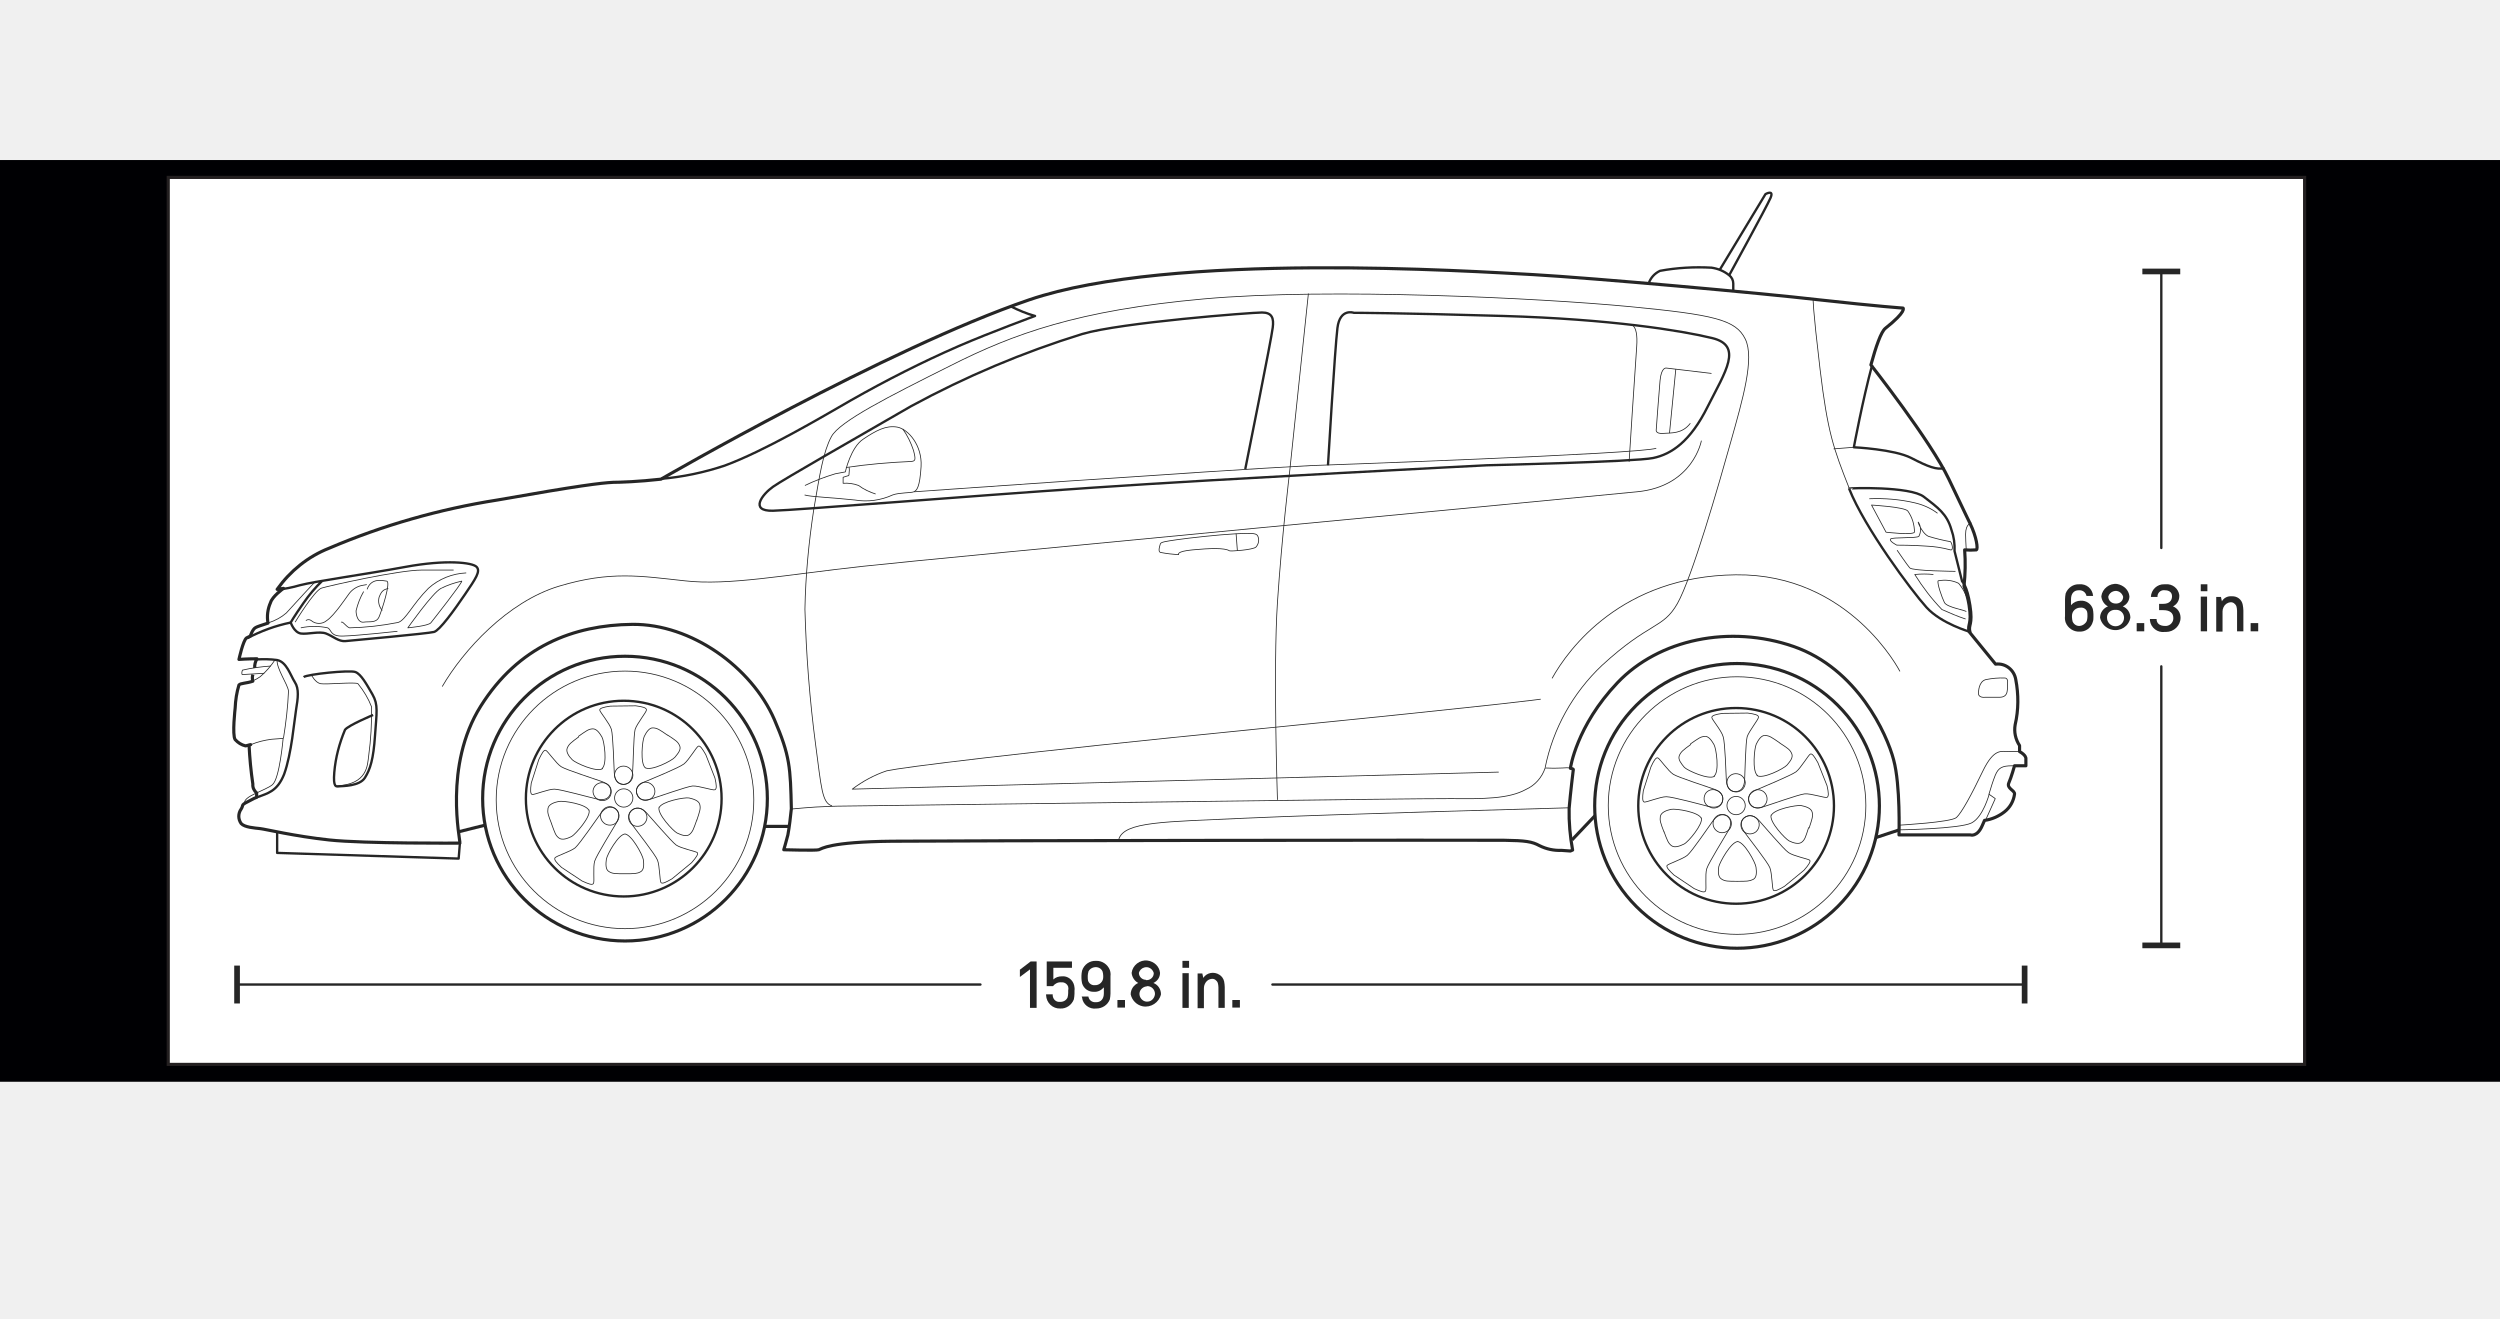
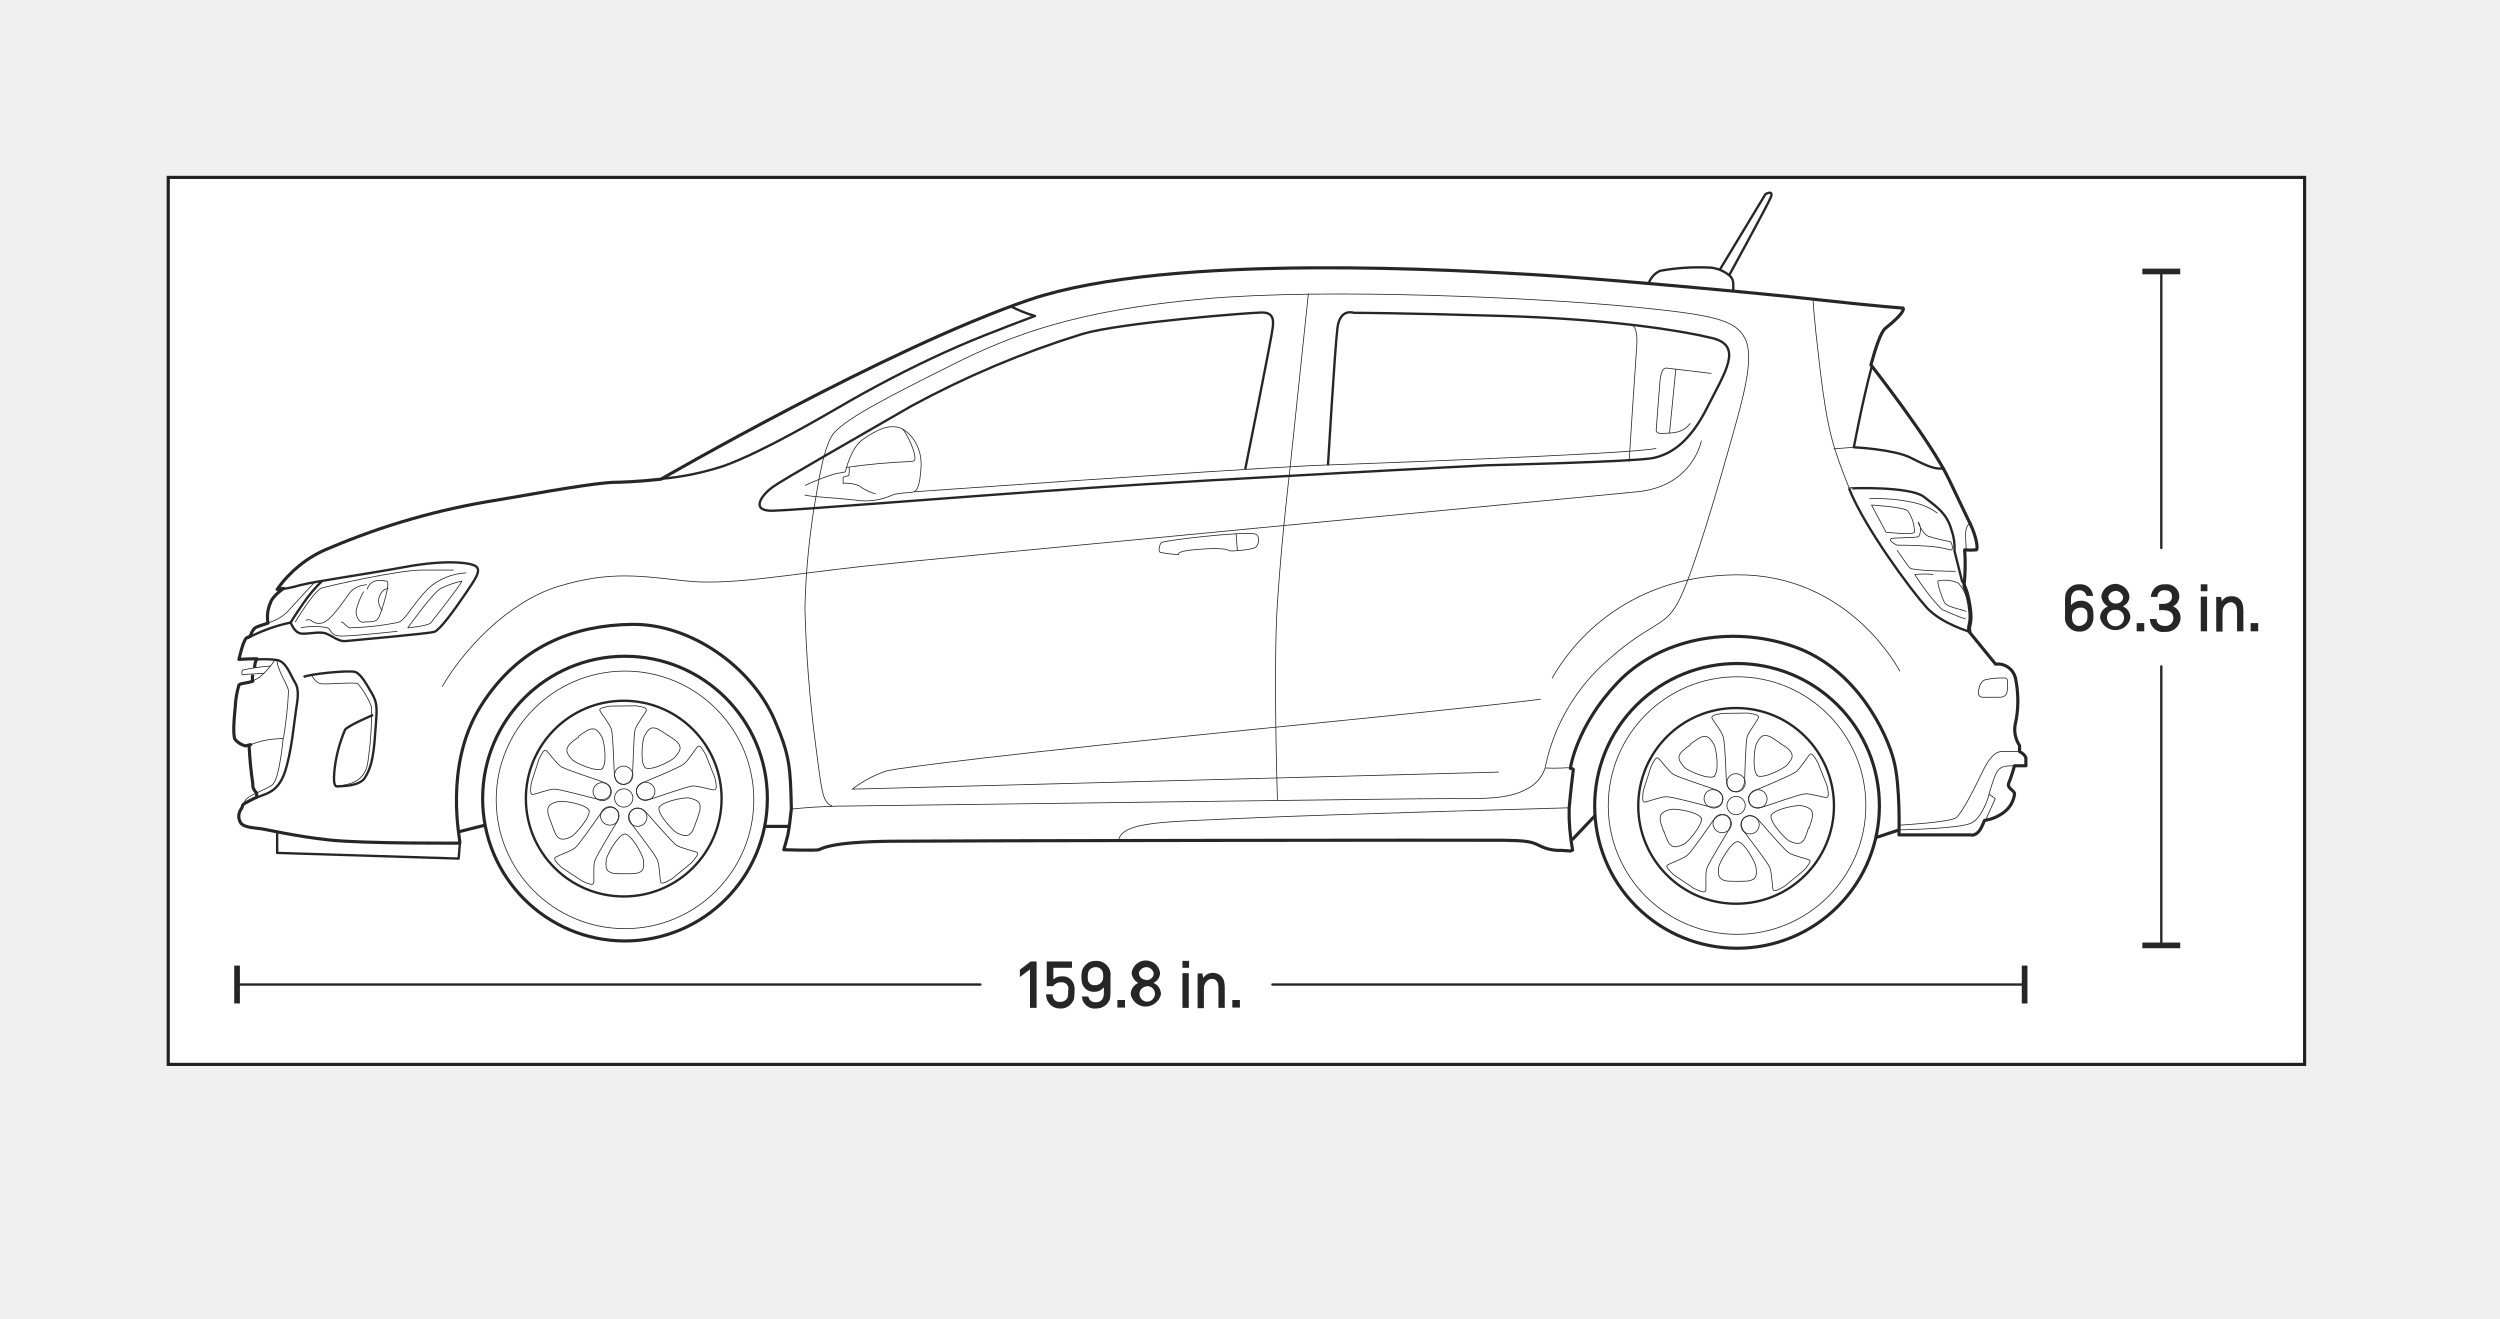
<svg xmlns="http://www.w3.org/2000/svg" version="1.1" id="Layer_1" x="0px" y="0px" viewBox="0 0 792 417.6" style="enable-background:new 0 0 792 417.6;" xml:space="preserve">
  <style type="text/css">
	.st0{fill:#000003;stroke:#000003;stroke-miterlimit:10;}
	.st1{fill:#FFFFFF;stroke:#231F20;stroke-miterlimit:10;}
	.st2{fill:none;stroke:#262626;stroke-width:0.25;stroke-linejoin:round;}
	.st3{fill:none;stroke:#262626;stroke-linejoin:round;stroke-miterlimit:4;}
	.st4{fill:none;stroke:#262626;stroke-width:0.75;stroke-linejoin:round;}
	.st5{fill:none;stroke:#262626;stroke-linejoin:round;}
	.st6{fill:none;stroke:#262626;stroke-width:0.75;stroke-linecap:round;stroke-linejoin:round;}
	.st7{fill:#262626;}
</style>
-   <rect y="51.2" class="st0" width="792" height="291" />
  <rect x="53.3" y="56.2" class="st1" width="676.8" height="281" />
  <g id="line_art">
    <circle class="st2" cx="197.6" cy="252.8" r="2.9" />
    <circle class="st2" cx="550" cy="255.2" r="2.9" />
    <path class="st2" d="M600.9,172.7c0,0-2.4-1.2-2-1.9s8.4-0.2,9-0.9c0.7-1.3,0.7-2.9,0-4.2c-0.8-1.5,0.7,3.1,3,4.2   c2.3,0.7,4.7,1.3,7,1.7c0.5,0.4,1.1,2.9,0,2.6c-2.6-0.7-5.2-1.1-7.8-1.2C606.4,172.7,600.9,172.7,600.9,172.7z" />
    <path class="st2" d="M592.9,160l4.6,8.6c0,0,8.4,1,9,0c0-2.4-0.7-4.7-2.1-6.7C603.4,160.6,592.9,160,592.9,160z" />
    <path class="st2" d="M619.5,181c0,0-13.7-0.1-14.5-1.1c-0.8-0.9-4-5.6-4-5.6" />
    <path class="st2" d="M622.9,193.8c0-0.5-6-1.3-6.9-2.9c-0.8-1.6-2.4-6.2-2-6.9c2.2-0.4,4.5-0.2,6.5,0.8c1,1.2,1.8,2.5,2.4,4" />
    <path class="st2" d="M612.5,182c-1.9-0.2-3.9-0.2-5.9,0c2.5,4,5.4,7.8,8.6,11.1c2.5,1.1,5,2.2,7.5,3" />
    <path class="st2" d="M592.2,158c4.8-0.2,9.7,0.2,14.4,1.3c2.6,0.6,5.1,1.7,7.2,3.3" />
    <path class="st2" d="M147.7,181.5c-4.4,0.2-8.7,1.9-12,4.9c-5,5-7.2,10.1-9.6,10.8c-5.1,1-10.2,1.6-15.4,1.7   c-1.1-0.4-2.3-2.4-2.6-1.7" />
    <path class="st2" d="M96.9,196.6c0.5-0.4,1.2-0.4,1.7,0c1.4,1.2,3.5,1.2,4.9,0c2.4-1.6,6.1-7.2,7-8.4c1-1.4,2.4-2.3,4-2.7l1.7-0.3" />
    <path class="st2" d="M115.2,187.4c-1.1,1.9-1.9,4-2.4,6.1c0,1.6,0.7,3.8,2.4,3.6c1.8-0.3,4,0.4,4.9-1.7s3.8-11.1,2.4-11.3   s-4.9-1.1-6.2,2.6" />
    <path class="st2" d="M121.1,193.4c-1-1.2-1.4-2.7-1-4.2c0.8-2.1,1.5-2.4,2.9-2.8" />
    <path class="st2" d="M93.5,197.1c0,0,6.1-10.1,8.4-10.8s24.3-5.7,31.7-5.7h10.1" />
    <path class="st2" d="M146.3,184.1c-0.1,0.9-9,12.2-9.8,13.2s-7.3,1.6-7.3,1.6s7.8-11.1,10.5-12.5   C141.7,185.4,144,184.6,146.3,184.1z" />
    <path class="st2" d="M95.3,198.9c2.8-0.6,5.7-0.6,8.5,0c1.3,0.6,0.7,2.8,5,2.6c4.4-0.1,17.1-1.5,17.1-1.5" />
    <circle class="st2" cx="198" cy="253.4" r="40.8" />
    <circle class="st2" cx="550.3" cy="255.2" r="40.8" />
    <path class="st2" d="M553.7,225.9c2.2,0.3,3.4,0.6,3.4,1.3s-3,4.4-3.6,6.2c-0.5,1.8-0.7,11.7-0.8,13.7c-0.1,2.1-0.9,3.6-2.9,3.7   l0,0c-2,0-2.8-1.6-2.9-3.7s-0.4-11.9-1-13.7c-0.5-1.9-3.6-5.5-3.6-6.1s1.2-1,3.4-1.3L553.7,225.9z" />
    <path class="st2" d="M547.1,248.1c0.1,1.6,1.4,2.8,3,2.8c1.6-0.1,2.8-1.4,2.8-3c-0.1-1.6-1.4-2.8-3-2.8S547,246.4,547.1,248.1   C547.1,248,547.1,248.1,547.1,248.1z" />
    <path class="st2" d="M578.8,248.9c0.5,2.2,0.6,3.4,0,3.7s-5.1-1.3-7.1-1.1c-1.9,0.2-11.1,3.5-13.1,4.1c-2,0.6-3.7,0.5-4.5-1.4l0,0   c-0.7-1.9,0.5-3.2,2.4-4s11-4.6,12.5-5.7c1.5-1.2,3.9-5.3,4.5-5.6s1.3,0.8,2.4,2.7L578.8,248.9z" />
    <path class="st2" d="M555.8,250.4c-1.5,0.6-2.2,2.3-1.6,3.8s2.3,2.2,3.8,1.6c1.5-0.6,2.2-2.3,1.6-3.8l0,0   C559,250.5,557.3,249.8,555.8,250.4z" />
    <path class="st2" d="M565.3,280.8c-1.9,1.1-3.1,1.7-3.5,1.2s-0.4-5.3-1.1-7.1s-6.8-9.5-8-11.2s-1.6-3.4,0-4.7l0,0   c1.6-1.2,3.2-0.5,4.6,1s7.7,9,9.3,10.1s6.2,2,6.7,2.4c0.4,0.4-0.3,1.5-1.8,3.2L565.3,280.8z" />
    <path class="st2" d="M556.6,259.4c-1-1.2-2.9-1.3-4.1-0.3c-1.2,1-1.3,2.9-0.3,4.1s2.9,1.3,4.1,0.3   C557.5,262.4,557.7,260.6,556.6,259.4z" />
    <path class="st2" d="M530.3,277.2c-1.6-1.5-2.4-2.4-2.2-3c0.3-0.5,4.9-2,6.4-3.2s7-9.4,8.2-11s2.7-2.4,4.4-1.5l0,0   c1.6,1.2,1.4,2.9,0.4,4.7c-1,1.8-6.2,10.1-6.8,12s0,6.6-0.4,7.1c-0.4,0.6-1.6,0.1-3.6-0.8L530.3,277.2z" />
    <path class="st2" d="M548.1,262.4c0.8-1.4,0.4-3.1-1-4c-1.4-0.8-3.1-0.4-4,1c-0.8,1.4-0.4,3.1,1,4l0,0   C545.4,264.2,547.2,263.8,548.1,262.4L548.1,262.4z" />
    <path class="st2" d="M523,243c0.9-2,1.6-3.1,2.2-2.9c0.6,0.2,3.3,4.2,4.9,5.2c1.6,1,11,4,12.9,4.7s3.2,1.9,2.7,3.8l0,0   c-0.6,1.9-2.4,2.2-4.4,1.7c-1.9-0.5-11.5-3.1-13.4-3.1s-6.3,1.8-7,1.7c-0.6-0.2-0.6-1.4-0.3-3.6L523,243z" />
    <path class="st2" d="M542.2,255.9c1.5,0.4,3.1-0.5,3.5-2c0,0,0,0,0-0.1c0.4-1.5-0.5-3.1-2.1-3.5c-1.5-0.5-3.2,0.3-3.6,1.8   c-0.5,1.5,0.3,3.2,1.8,3.6C542,255.8,542.1,255.8,542.2,255.9z" />
    <path class="st2" d="M550.2,279.2c3.2,0,4,0,5.2-0.6s1.1-2.4,0.9-3.9s-3.7-8-5.9-8.1h0.2c-2.2,0-5.8,6.6-6.1,8   c-0.2,1.4-0.3,3.2,0.9,3.9c1.1,0.7,1.9,0.7,5.1,0.7" />
    <path class="st2" d="M527.1,263.3c1.1,3,1.4,3.8,2.4,4.6c1.1,0.8,2.7,0.1,4-0.5s6.1-6.3,5.5-8.3v0.2c-0.8-2.1-8.2-3.2-9.6-2.9   c-1.4,0.3-3.1,0.9-3.4,2.2c-0.2,1.3,0,2,1.2,5.1" />
    <path class="st2" d="M535.7,235.8c-2.6,1.9-3.2,2.4-3.7,3.6s0.7,2.6,1.6,3.7c1,1,7.8,4.1,9.6,2.8H543c1.8-1.4,0.7-8.8,0-10   s-1.7-2.8-3-2.6c-1.3,0.1-1.9,0.6-4.5,2.4" />
    <path class="st2" d="M563.9,235.4c-2.6-1.8-3.3-2.3-4.6-2.4c-1.3-0.2-2.3,1.5-2.9,2.7c-0.6,1.2-1.4,8.7,0.4,10h-0.2   c1.9,1.2,8.5-2.2,9.5-3.3c0.9-1.1,2.1-2.4,1.5-3.7s-1.2-1.6-3.9-3.4" />
    <path class="st2" d="M573.1,262.4c1-3,1.3-3.8,1-5.1c-0.3-1.3-2.1-1.8-3.5-2.1c-1.4-0.2-8.7,1.1-9.5,3.2v-0.2   c-0.7,2.1,4.5,7.6,5.7,8.2s3,1.2,4,0.4s1.2-1.6,2.2-4.7" />
    <path class="st2" d="M201.4,223.6c2.2,0.3,3.4,0.6,3.4,1.3s-3,4.3-3.6,6.2c-0.5,1.9-0.6,11.7-0.8,13.7c-0.1,2.1-0.9,3.6-2.9,3.7   l0,0c-2,0-2.8-1.6-2.9-3.7c-0.1-2.1-0.4-11.9-0.9-13.7s-3.6-5.5-3.7-6.1s1.2-1,3.4-1.3L201.4,223.6z" />
    <path class="st2" d="M194.7,245.7c0.1,1.6,1.4,2.8,3,2.8c1.6-0.1,2.8-1.4,2.8-3c-0.1-1.6-1.4-2.8-3-2.8l0,0   C195.9,242.7,194.6,244.1,194.7,245.7z" />
    <path class="st2" d="M226.5,246.5c0.5,2.2,0.6,3.4,0,3.7s-5.1-1.3-7.1-1.2c-1.9,0.2-11.1,3.5-13.1,4.1s-3.7,0.5-4.5-1.4l0,0   c-0.7-1.9,0.5-3.2,2.4-4s11-4.5,12.5-5.7s3.9-5.3,4.5-5.6s1.3,0.8,2.4,2.7L226.5,246.5z" />
    <path class="st2" d="M203.4,248c-1.5,0.6-2.2,2.3-1.5,3.8c0.6,1.5,2.3,2.2,3.8,1.5c1.5-0.6,2.2-2.3,1.5-3.8   C206.5,248.1,204.8,247.4,203.4,248z" />
    <path class="st2" d="M212.9,278.4c-1.9,1.1-3.1,1.7-3.5,1.2s-0.4-5.3-1.1-7.1s-6.8-9.5-8-11.2s-1.6-3.4,0-4.7l0,0   c1.6-1.2,3.2-0.5,4.6,1c1.4,1.5,7.8,9,9.3,10.1c1.6,1.1,6.2,2,6.7,2.4c0.4,0.4-0.3,1.5-1.8,3.2L212.9,278.4z" />
    <path class="st2" d="M204.2,257c-1-1.2-2.9-1.3-4.1-0.3c-1.2,1-1.3,2.9-0.3,4.1s2.9,1.3,4.1,0.3C205.2,260,205.3,258.2,204.2,257z" />
    <path class="st2" d="M177.9,274.8c-1.6-1.5-2.4-2.4-2.1-3s4.9-2,6.4-3.2c1.5-1.3,7-9.4,8.2-11c1.2-1.6,2.7-2.4,4.4-1.5l0,0   c1.7,1.2,1.4,2.9,0.4,4.7c-1,1.8-6.2,10.1-6.8,12s0,6.6-0.4,7.1c-0.4,0.6-1.6,0.1-3.6-0.8L177.9,274.8z" />
    <path class="st2" d="M195.7,260c0.8-1.4,0.4-3.1-1-4c-1.4-0.9-3.1-0.4-4,1c-0.9,1.4-0.4,3.1,1,4l0,0   C193.1,261.8,194.9,261.4,195.7,260z" />
    <path class="st2" d="M170.7,240.6c1-2,1.6-3.1,2.2-2.9c0.6,0.2,3.3,4.2,4.9,5.2s11,4,12.9,4.7s3.2,1.9,2.7,3.8l0,0   c-0.6,1.9-2.4,2.2-4.4,1.7c-1.9-0.4-11.5-3.1-13.4-3.1s-6.3,1.8-7,1.7c-0.6-0.2-0.6-1.4-0.3-3.6L170.7,240.6z" />
    <path class="st2" d="M189.9,253.5c1.5,0.5,3.2-0.3,3.6-1.8c0.5-1.5-0.3-3.2-1.8-3.6c-0.1,0-0.2-0.1-0.4-0.1   c-1.6-0.3-3.1,0.7-3.4,2.3C187.7,251.6,188.5,253,189.9,253.5z" />
    <path class="st2" d="M197.8,276.8c3.2,0,4,0,5.1-0.6c1.2-0.6,1.1-2.4,0.9-3.9c-0.2-1.4-3.7-8-5.9-8.1h0.2c-2.2,0-5.8,6.6-6,8   s-0.3,3.3,0.8,3.9c1.1,0.7,1.9,0.7,5.1,0.7" />
    <path class="st2" d="M174.7,260.9c1.1,3,1.3,3.8,2.4,4.6s2.7,0.1,4-0.5c1.2-0.7,6.2-6.3,5.5-8.4v0.2c-0.8-2.1-8.2-3.2-9.6-2.9   s-3.2,0.9-3.4,2.2c-0.2,1.3,0,2,1.2,5" />
    <path class="st2" d="M183.4,233.4c-2.6,1.9-3.2,2.4-3.7,3.6s0.6,2.7,1.6,3.7s7.8,4.1,9.6,2.8h-0.2c1.8-1.4,0.7-8.8,0-10   s-1.7-2.7-3-2.6s-1.9,0.6-4.5,2.4" />
    <path class="st2" d="M211.6,233c-2.6-1.8-3.3-2.3-4.6-2.4c-1.3-0.2-2.3,1.5-2.9,2.7s-1.4,8.7,0.4,10l-0.1-0.1   c1.8,1.2,8.5-2.2,9.4-3.3s2.1-2.4,1.5-3.7s-1.2-1.6-3.9-3.4" />
    <path class="st2" d="M220.7,260c1-3,1.3-3.8,1-5.1c-0.3-1.3-2.1-1.8-3.4-2.1s-8.8,1.1-9.5,3.1v-0.2c-0.7,2.1,4.5,7.6,5.7,8.2   c1.3,0.6,3,1.3,4,0.4s1.2-1.6,2.3-4.7" />
    <path class="st2" d="M497.4,255.9c0,0-77.3,2.1-102.9,3.3c-25.6,1.2-38.5,1-40.1,6.8" />
    <path class="st2" d="M85.1,197.3c2.1-0.7,4-1.7,5.6-3.1c2.4-2.6,9.1-10,9.4-10.1" />
    <path class="st2" d="M98.7,213.9c0,0,1.2,2.4,2.9,2.7c1.7,0.3,11-0.6,11.8,0c1.8,2.2,3.3,4.7,4.3,7.3c0.1,5.2-0.2,10.4-0.9,15.5   c-0.4,3-0.3,9.1-10.3,9.6" />
    <path class="st2" d="M488.1,221.5c0,0-10.7,1.6-89.3,9.4s-112.9,12.2-117.9,13.3c-3.9,1.3-7.6,3.3-10.9,5.8l204.8-5.4" />
    <path class="st2" d="M539,139.6c0,0-2.6,14.5-20.4,16.2c-17.8,1.8-220.5,20.9-245.2,23.6s-42.6,6.2-56.5,4.6   c-13.9-1.5-23.5-3.2-39.8,1.7s-30.4,20.4-37,31.8" />
    <path class="st2" d="M601.9,212.7c0,0-15.8-31-52-30.6s-53.1,23.6-58.2,32.8" />
    <ellipse transform="matrix(0.7071 -0.7071 0.7071 0.7071 -19.3452 463.8965)" class="st3" cx="550.3" cy="255.3" rx="45.1" ry="45.1" />
    <circle class="st4" cx="550" cy="255.3" r="31" />
    <circle class="st5" cx="198" cy="253" r="45.1" />
    <circle class="st4" cx="197.6" cy="253" r="31" />
    <path class="st4" d="M209.4,151.7c6.9-0.6,13.6-2,20.2-4.2c12.5-4.6,30.3-15.1,40-20.7c11.1-6.3,22.5-12.1,34.2-17.2   c10.2-4.4,24.1-9.5,24.1-9.5c-2.6-0.7-5.2-1.8-7.6-3" />
    <path class="st4" d="M102.2,183.9c-2.3,2.2-4.3,4.6-6.1,7.2c-3,4.3-4,6.1-4,6.1s1,3.1,3.2,3.5c2.2,0.3,5.9-0.8,8,0s4,2.6,6.1,2.4   s26.3-2.4,28.1-2.9s6.4-6.9,9.8-11.9s5-7.3,3.7-8.7s-9.6-2.4-22.6,0s-28.4,4.5-33.4,5.8c-2.4,0.7-4.8,1.2-7.2,1.4" />
    <path class="st2" d="M585.8,154.6c-4.9-12.4-6.8-17.5-9.2-37.6s-2.2-22.3-2.2-22.3" />
    <path class="st4" d="M609.5,157.4c4.4,3.4,7.3,5.4,8.7,10.4c0.8,2.2,1.1,4.5,1,6.8l2.4,9.6c0,0,1.6,1.2,2.6,7.6s-0.6,6,0,8.4   c0,0-9.2-2.6-13.9-7.8s-19.6-25.2-24.5-37.6C585.8,154.6,605.2,154,609.5,157.4z" />
    <path class="st2" d="M638.5,242.6h-1c-3.2,0-4.4,0.6-5.4,3c-0.8,2-1.4,4-2,6l2,1.4c0,0-1.6,3.5-3.1,6.9" />
    <path class="st2" d="M630.2,251.5c0,0-1.9,7.3-5.6,9.2s-22.9,2.2-22.9,2.2" />
    <path class="st2" d="M626.8,219.3c0,0,0-3.4,2.3-4c2-0.4,4.1-0.6,6.1-0.5c0,0,1,0,0.8,1.6s0.6,4.5-2.6,4.5h-4.6   C628.8,220.9,626.5,221.2,626.8,219.3z" />
    <path class="st2" d="M497.8,243.3c-0.9-0.1-1.9-0.1-2.8,0c-1.8,0.1-3.7,0.1-5.5,0c-1,3-3.2,5.5-6.1,6.8c-5.4,3-13.6,3-23.6,2.9   s-152.7,1.9-171.7,2.1c-19,0.3-21.9,0.2-26.1,0.4c-4.2,0.1-11.3,0.8-11.3,0.8" />
    <path class="st4" d="M78.3,202.2c4.4-2.3,9-4,13.9-5" />
    <polyline class="st4" points="87.8,263.5 87.8,270.2 145.3,272 145.7,267.1  " />
    <path class="st4" d="M81.4,252.6c3.4-1.3,6.4-1.8,8.6-7.3c2.4-6.6,3.2-16.9,3.8-20.5s1-6.6-0.4-8.7c-1.4-2.2-2.6-6.4-5.6-7   c-2.1-0.3-4.3-0.3-6.4-0.2" />
    <path class="st2" d="M79.5,235.9c2.1-0.9,4.3-1.4,6.5-1.7c3.1-0.2,3.7-0.3,3.7-0.3s-1.1,12.8-3.4,14.7s-9.3,3.6-8.8,5.9" />
    <path class="st2" d="M85.8,211c-3,0.2-6,0.6-9,1.3c-0.2,0.5-0.3,1.4,0,1.4l6.9-0.4" />
    <line class="st2" x1="587.3" y1="141.7" x2="580.9" y2="142.2" />
    <path class="st4" d="M593.1,115.6c-3,11.1-5.8,26.1-5.8,26.1s12.8,0.6,18.2,3.4c5.4,2.8,8.1,3.8,10.5,3.2" />
    <path class="st2" d="M624.6,165.7c0,0-1.9,0-1.9,3.6c0,1.2,0.1,2.9,0.2,4.9" />
    <path class="st4" d="M118.2,226.5c0,0-7.9,3.3-8.9,4.7c-1.8,4.3-3,8.8-3.4,13.5c-0.4,4.9,0.6,4.5,1.6,4.4s6.4,0,8.1-2.7   s2.7-5.9,3.2-13.3s1.1-9.8-0.8-13.1s-3.6-6.4-5.4-7.1s-15.3,0.7-16.4,1.6" />
    <path class="st2" d="M89.8,233.9c0.8-5,1.4-10,1.6-15c-0.3-2.2-3.9-7.2-3.6-9.9" />
    <path class="st2" d="M404.7,253.4c0,0-1.4-41.6,0-62.6s3.8-40.8,3.8-40.8l6-57" />
    <path class="st2" d="M489.5,243.2c2.5-12.4,8.8-23.7,18-32.4c15.1-13.9,19.3-11.5,23.9-19.6c4.6-8.1,13.1-37.6,16.9-51.2   c3.8-13.5,7.6-26.5,4.6-32.6s-9.8-7.7-37-10.3s-94.7-6-134.6-2.4s-60.3,11.1-80.1,21.1c-19.8,9.9-35.2,17.7-37.8,22.5   c-2.6,4.8-3.7,12-5.6,23.1c-1.6,10.5-2.6,21-2.8,31.6c0.4,14.4,1.5,28.7,3.4,43c1.8,13.5,2,18.4,5.2,19.3" />
    <path class="st4" d="M394.5,148.6c0,0,8.4-41.8,8.7-44.8c0.4-3-0.2-4.8-3.4-4.8c-3.2,0-44.8,3.2-56.9,6.8   c-18.8,5.8-37,13.5-54.3,22.9c-17.8,10.3-40.3,23.1-43.7,25.5s-7.6,7.8,0,7.6s58.8-4.4,101.2-7.3s124.9-7.1,124.9-7.1   s47-1.1,52.7-2.3c5.8-1.2,11.8-5.2,17.3-16.3c5.6-11.1,11.3-19.3,1.4-21.7c-9.9-2.4-32.2-6-66.1-7s-47.4-1-47.4-1s-4.4-1.6-5.2,4.8   c-0.8,6.4-3,43.5-3,43.5" />
    <path class="st2" d="M516.1,102.8c0,0,3-0.9,2.4,7.1s-2.4,36.4-2.4,36.4" />
    <path class="st2" d="M542.2,118.3l-14.3-1.7c0,0-1.6-0.4-2,4s-1.2,15.5-1.2,15.5s-0.4,1.4,2.2,1.2c2.6-0.2,6,0.2,8.6-3.2" />
    <line class="st2" x1="530.9" y1="116.9" x2="528.9" y2="137.2" />
    <path class="st2" d="M255,153.8c3.1-1.5,6.3-2.7,9.6-3.7l3.2-0.6c0,0,1.7-7.8,5.7-10.4c4-2.7,7.2-4.4,10.7-3.8s8,5.8,7.6,12.5   s-1.4,7.6-2.3,8c-0.8,0.4-4.5,0.2-6.7,1c-3.7,1.7-7.9,2.3-12,1.6c-7.2-0.8-14.2-1-15.9-1.6" />
    <path class="st2" d="M286,135.9c1.5,2.1,2.6,4.4,3.4,6.8c0.8,3.1,0.6,3.4-0.9,3.5c-6.9,0.3-13.7,0.9-20.5,1.9" />
    <path class="st2" d="M269,148c0.1,0.6,0.1,1.2,0,1.8c0,1.2-0.3,0.9-0.3,0.9l-1.6,0.5v1.9c1.7-0.1,3.3,0.1,4.9,0.7   c1.6,1.2,3.5,2.1,5.4,2.7" />
    <path class="st2" d="M289.6,155.8c0,0,92.8-6.6,125.7-8.3c0,0,105.3-3.7,109.4-5.5" />
    <path class="st2" d="M373.4,175.7c0,0-0.9-1,4.4-1.5s10.2-0.7,11.7,0.3c0.4,0.2,7.5-0.3,8.4-1.2c0.8-0.9,1.1-2.2,0.6-3.4   c-0.4-0.9-1.2-1.1-6.9-0.8c-5.7,0.3-14.7,1.3-18.9,1.9c-3.3,0.5-4.9,0.7-5.1,1.3c-0.2,0.7-0.8,2.4,0,2.7   C369.6,175.4,371.5,175.6,373.4,175.7z" />
    <line class="st2" x1="391.6" y1="169.1" x2="392" y2="174.5" />
    <line class="st5" x1="242.2" y1="261.8" x2="250.1" y2="261.8" />
    <line class="st5" x1="153.7" y1="261.4" x2="145.3" y2="263.5" />
    <line class="st5" x1="594.4" y1="265.3" x2="601.7" y2="262.9" />
    <line class="st5" x1="498" y1="266.1" x2="505.3" y2="258.4" />
    <path class="st4" d="M522.3,89.8c0.6-1.8,1.9-3.2,3.6-4c5.4-1,10.9-1.3,16.3-1c2.1,0.3,4,1.1,5.6,2.4c0.8,0.6,1.3,1.6,1.3,2.6v2.4" />
    <path class="st4" d="M544.8,85.5l14.5-24c0,0,2.8-1.6,1.6,1.2c-1.2,2.8-13.1,24.5-13.1,24.5" />
    <path class="st2" d="M640.1,238.1c0,0-1.6,0-3.8,0s-4.6-1.2-8.2,6.3c-3.6,7.5-6.6,13-8.3,14.6c-1.8,1.5-17.9,2.4-17.9,2.4" />
    <path class="st2" d="M80.2,215.6c0.8-0.3,1.5-0.7,2.2-1.2c1.9-1.6,3.5-3.5,4.9-5.6" />
    <path class="st5" d="M80.7,211.6c-0.1-1,0.2-2,0.7-2.9c-2.9,0-5.7,0.2-5.7,0.2s1.3-6,2.4-6.8l1.2-0.6c0,0,0.7-2.2,1.7-2.7   c0.5-0.3,2.1-0.8,3.9-1.4c-0.4-2.2-0.1-4.5,0.8-6.5c0.6-2,4.1-4.5,4.1-4.5l-2,0.3c4.1-5.8,9.8-10.4,16.4-13   c17.1-7.3,35-12.4,53.4-15.3c26-4.6,32.8-5.4,36.7-5.6c2,0,8-0.2,15.1-1l0,0c0,0,71.5-41.4,116.6-56.8s140.7-9,159.8-8   c19.1,1.1,71.6,5.8,90.6,8c19,2.1,26.5,2.6,26.5,2.6s1.2,1-5.6,6.4c-1.4,1.1-3,5.8-4.6,11.6l0,0c0,0,18.9,24,24.7,36.2   s6.7,14,6.7,14c2.1,4.3,2.6,8.2,2,8.4c-1.2,0.1-2.5,0.1-3.7,0l0,0c0.3,3.8,0.2,7.7-0.2,11.5c0.7,1.9,1.3,4,1.6,6c1,6.3-0.6,6,0,8.4   l8.4,10.3c3.1-0.4,5.9,1.8,6.4,4.9c0.9,4.7,0.9,9.6-0.2,14.3c-0.4,2.3,0.1,4.6,1.4,6.6v1.9c2,1.1,2,2.1,2,2.1v2.4h-3.6   c0,0-1,3.6-1.8,5.4s2,2.4,1.8,3.6c-0.3,2.2-1.4,4.2-3.2,5.6c-1.8,1.4-4,2.4-6.3,2.7l0,0l-0.7,1.6c-1.6,3.8-3.8,3-3.8,3h-22.6   c0,0,0.5-15.7-1.7-23.8c-2.1-8.1-11.5-28.9-31.7-35.9s-42.7-2.3-55.8,11.5s-14.9,27.1-14.9,27.1l0,0c1.3,0.2,0.9,0.6,0.9,0.6   s-0.9,7.3-1.3,12.1c-0.1,4.4,0.3,8.8,1.1,13.2l-0.7,0.3l-2.8-0.2c-2.4,0.1-4.8-0.4-7-1.5c-2.4-1.3-4.4-1.6-11.1-1.7   s-174.1,0.1-194,0.3c-19.9,0.2-22.3,2.4-23.2,2.7c-0.9,0.3-11.1,0-11.1,0s0.8-2.7,1.3-4.7c0.5-2.7,0.8-5.5,1.1-8.3   c-0.3-13-0.4-16.7-5.4-28.3c-7.2-16.5-26.3-30.3-45-30.1s-36.1,7-48,25.9s-6.4,42.7-6.6,43.4c0,0-30.3,0.2-41.4-1   s-20.1-3.4-21.9-3.6s-4.9-0.4-6-1.6c-1-1.4-1-3.2,0-4.6c1-1.6-0.6-1,3.4-3c0.5-0.3,1-0.5,1.5-0.7v-1.4c-0.8-0.7-1.3-1.7-1.2-2.8   c-0.6-4.1-1-8.2-1.2-12.4l0.5-0.1l-1.6,0.4c-1.3-0.3-2.4-1-3.3-2c-1-1.4,0-10,0-10c0.1-2.5,0.5-5,1.2-7.3c0.5-0.6,2.4-0.5,4.4-1.2   l0,0c-0.2-0.7-0.2-1.4,0-2.1" />
  </g>
  <g id="rulers">
    <line class="st6" x1="75.1" y1="311.9" x2="310.6" y2="311.9" />
    <rect x="74.2" y="305.9" class="st7" width="1.8" height="12" />
    <line class="st6" x1="403.1" y1="311.9" x2="641.4" y2="311.9" />
    <rect x="640.5" y="305.9" class="st7" width="1.8" height="12" />
    <line class="st6" x1="684.7" y1="86" x2="684.7" y2="173.6" />
    <rect x="678.7" y="85.1" class="st7" width="12" height="1.8" />
    <line class="st6" x1="684.7" y1="211.1" x2="684.7" y2="299.5" />
    <rect x="678.7" y="298.6" class="st7" width="12" height="1.8" />
  </g>
  <g id="editable_text">
    <path class="st7" d="M323.1,309.6v-2.4l3.4-2.6h1.9v14.7h-2.1v-12.2l-3.2,2.4L323.1,309.6z" />
    <path class="st7" d="M333.6,312.4h-2v-7.8h8v2h-5.9v3.7c0.7-0.7,1.7-1,2.7-1c1.8-0.2,3.5,1.1,3.9,2.9c0.1,0.5,0.2,1.1,0.1,1.6v1   c0,0.6-0.1,1.2-0.2,1.8c-0.7,1.8-2.4,3-4.3,2.9c-2.4,0.1-4.4-1.8-4.5-4.2c0-0.1,0-0.2,0-0.3h2.1c-0.1,1.2,0.7,2.3,1.9,2.4   c0.2,0,0.3,0,0.5,0c1,0,1.9-0.5,2.3-1.4c0.1-0.4,0.2-0.9,0.2-1.4v-0.8c0.1-0.4,0.1-0.8,0-1.2c-0.3-0.9-1.2-1.5-2.2-1.4   C335.2,311.1,334.2,311.6,333.6,312.4z" />
    <path class="st7" d="M342.7,315.7h2.1c0.2,1.2,1.2,1.9,2.4,1.8c0,0,0,0,0.1,0c1.5,0,2.4-1.1,2.4-2.8v-1.9l0,0   c-0.8,0.9-1.9,1.5-3.1,1.4c-1.7,0.1-3.3-1-3.8-2.7c-0.1-0.5-0.2-1.1-0.2-1.6v-0.8c0-0.5,0.1-1.1,0.2-1.6c0.6-1.9,2.4-3.2,4.4-3.1   c1.9-0.1,3.7,1.1,4.4,2.9c0.2,0.6,0.3,1.3,0.2,1.9v5.6c0,0.6-0.1,1.2-0.2,1.8c-0.7,1.8-2.4,2.9-4.3,2.9c-2.2,0.3-4.3-1.3-4.5-3.5   C342.7,315.9,342.7,315.8,342.7,315.7z M344.8,307.9c-0.1,0.4-0.2,0.8-0.2,1.2v0.4c0,0.4,0,0.8,0.1,1.2c0.3,0.9,1.2,1.5,2.1,1.4   c1.5,0.1,2.7-1.1,2.7-2.5c0-0.1,0-0.1,0-0.2v-0.3c0-0.5-0.1-0.9-0.2-1.3c-0.4-1-1.4-1.5-2.4-1.4s-1.9,0.7-2.2,1.7v-0.2L344.8,307.9   L344.8,307.9z" />
    <path class="st7" d="M354,319.3v-2.5h2.4v2.4H354V319.3z" />
    <path class="st7" d="M367.5,308.2c0,1.4-0.8,2.6-2.1,3.2c1.5,0.6,2.4,2,2.4,3.6c-0.6,2.6-3.2,4.3-5.8,3.8c-1.9-0.4-3.4-1.9-3.8-3.8   c0-1.6,1-3,2.4-3.6c-1.2-0.6-2-1.9-2.1-3.2c0.3-2.4,2.6-4.2,5-3.9C365.7,304.6,367.3,306.2,367.5,308.2L367.5,308.2z M363.1,312.5   c-1.3,0.2-2.3,1.4-2.1,2.7s1.4,2.3,2.7,2.1c1.2-0.1,2.1-1.2,2.2-2.4c0-1.4-1.1-2.5-2.4-2.5C363.3,312.5,363.2,312.5,363.1,312.5   L363.1,312.5z M363.1,310.5c1.2,0.1,2.3-0.8,2.4-2c0-0.1,0-0.2,0-0.3c-0.4-1.3-1.7-2.1-3-1.7c-0.8,0.2-1.5,0.9-1.7,1.7   c0,1.2,1,2.2,2.2,2.2C363,310.5,363.1,310.5,363.1,310.5L363.1,310.5z" />
    <path class="st7" d="M374.6,304.4h2.1v2.2h-2.1V304.4z M374.6,308.3h2v11h-2V308.3z" />
    <path class="st7" d="M387.8,310.9c0.1,0.6,0.2,1.2,0.2,1.8v6.6h-2v-6.5c0-0.5-0.1-1-0.2-1.4c-0.3-0.8-1.1-1.4-1.9-1.3   c-1,0.1-1.8,0.7-2.2,1.6c-0.2,0.4-0.3,0.9-0.3,1.3v6.4h-2v-11h1.5l0.3,1.4l0,0c1.1-1.7,3.4-2.1,5.1-1   C387,309.2,387.6,310,387.8,310.9z" />
    <path class="st7" d="M390.4,319.3v-2.5h2.4v2.4h-2.4V319.3z" />
-     <path class="st7" d="M663.1,188.8H661c-0.2-1.1-1.2-1.9-2.4-1.8h-0.1c-1.5,0-2.4,1.1-2.4,2.8v1.9l0,0c0.8-0.9,1.9-1.4,3.1-1.4   c1.7-0.1,3.3,1,3.8,2.6c0.1,0.5,0.2,1.1,0.2,1.7v0.8c0,0.5,0,1.1-0.2,1.6c-0.5,1.9-2.3,3.2-4.2,3.1c-1.9,0.1-3.7-1.1-4.4-2.9   c-0.2-0.6-0.3-1.3-0.2-2v-5.4c0-0.6,0.1-1.2,0.2-1.8c0.7-1.8,2.4-3,4.3-2.9C661,184.9,662.9,186.5,663.1,188.8L663.1,188.8z    M661.1,196.7c0.1-0.4,0.2-0.8,0.2-1.3V195c0-0.4,0-0.8-0.1-1.2c-0.3-0.9-1.2-1.4-2.1-1.3c-1.5,0-2.7,1.1-2.7,2.6v0.1v0.3   c0,0.5,0.1,0.9,0.2,1.4c0.4,0.9,1.3,1.5,2.3,1.4C659.8,198.2,660.7,197.6,661.1,196.7z" />
+     <path class="st7" d="M663.1,188.8H661c-0.2-1.1-1.2-1.9-2.4-1.8h-0.1c-1.5,0-2.4,1.1-2.4,2.8v1.9l0,0c0.8-0.9,1.9-1.4,3.1-1.4   c1.7-0.1,3.3,1,3.8,2.6c0.1,0.5,0.2,1.1,0.2,1.7v0.8c0,0.5,0,1.1-0.2,1.6c-0.5,1.9-2.3,3.2-4.2,3.1c-1.9,0.1-3.7-1.1-4.4-2.9   c-0.2-0.6-0.3-1.3-0.2-2v-5.4c0-0.6,0.1-1.2,0.2-1.8c0.7-1.8,2.4-3,4.3-2.9C661,184.9,662.9,186.5,663.1,188.8L663.1,188.8z   M661.1,196.7c0.1-0.4,0.2-0.8,0.2-1.3V195c0-0.4,0-0.8-0.1-1.2c-0.3-0.9-1.2-1.4-2.1-1.3c-1.5,0-2.7,1.1-2.7,2.6v0.1v0.3   c0,0.5,0.1,0.9,0.2,1.4c0.4,0.9,1.3,1.5,2.3,1.4C659.8,198.2,660.7,197.6,661.1,196.7z" />
    <path class="st7" d="M674.6,188.9c0,1.4-0.8,2.6-2.1,3.2c1.5,0.6,2.4,2,2.4,3.6c-0.5,2.7-3.1,4.4-5.8,3.8c-1.9-0.4-3.4-1.9-3.8-3.8   c0-1.6,1-3,2.5-3.6c-1.2-0.6-2-1.9-2.1-3.2c0.3-2.4,2.6-4.2,5-3.9C672.8,185.4,674.4,186.9,674.6,188.9L674.6,188.9z M670.2,193.2   c-1.3-0.1-2.6,0.8-2.7,2.2c0,0.1,0,0.2,0,0.3c0,1.5,1.2,2.7,2.7,2.7s2.7-1.2,2.7-2.7l0,0c0-1.4-1.1-2.5-2.4-2.5   C670.4,193.2,670.3,193.2,670.2,193.2z M670.2,191.2c1.2,0.1,2.3-0.7,2.4-1.9c0-0.1,0-0.2,0-0.3c-0.4-1.3-1.7-2.1-3-1.7   c-0.8,0.2-1.5,0.9-1.7,1.7C667.9,190.2,668.9,191.2,670.2,191.2C670.1,191.2,670.2,191.2,670.2,191.2z" />
    <path class="st7" d="M676.9,200v-2.6h2.4v2.6H676.9z" />
    <path class="st7" d="M684,191.3h1.3c2,0,2.8-1.1,2.8-2.4s-1-1.9-2.2-1.9c-1.1-0.2-2.2,0.5-2.4,1.7c0,0.1,0,0.3,0,0.4h-2.1   c0.1-2.3,2-4.1,4.3-4c0.1,0,0.2,0,0.4,0c2.1-0.2,4,1.3,4.3,3.4c0,0.1,0,0.3,0,0.4c0,1.4-0.8,2.6-2,3.2c1.5,0.6,2.4,2,2.4,3.6   c0,2.5-2.1,4.5-4.6,4.5c-0.1,0-0.3,0-0.4,0c-2.3,0.3-4.4-1.3-4.7-3.6c0-0.2,0-0.4,0-0.5h2.1c0,1.4,1,2.2,2.7,2.2   c1.3,0.1,2.5-0.9,2.6-2.2c0-0.1,0-0.3,0-0.4c0-1.4-1-2.4-3.1-2.4H684V191.3z" />
    <path class="st7" d="M697.2,185.1h2.1v2.2h-2.1V185.1z M697.2,189h2v11h-2V189z" />
    <path class="st7" d="M710.5,191.6c0.1,0.6,0.2,1.2,0.2,1.8v6.6h-2v-6.5c0-0.5-0.1-1-0.2-1.4c-0.3-0.8-1.1-1.4-1.9-1.3   c-1,0.1-1.8,0.7-2.2,1.6c-0.2,0.4-0.3,0.9-0.3,1.3v6.4h-2v-11h1.5l0.3,1.4l0,0c0.6-1.1,1.8-1.7,3.1-1.6   C708.7,188.8,710.2,189.9,710.5,191.6z" />
    <path class="st7" d="M713,200v-2.6h2.4v2.6H713z" />
  </g>
</svg>
